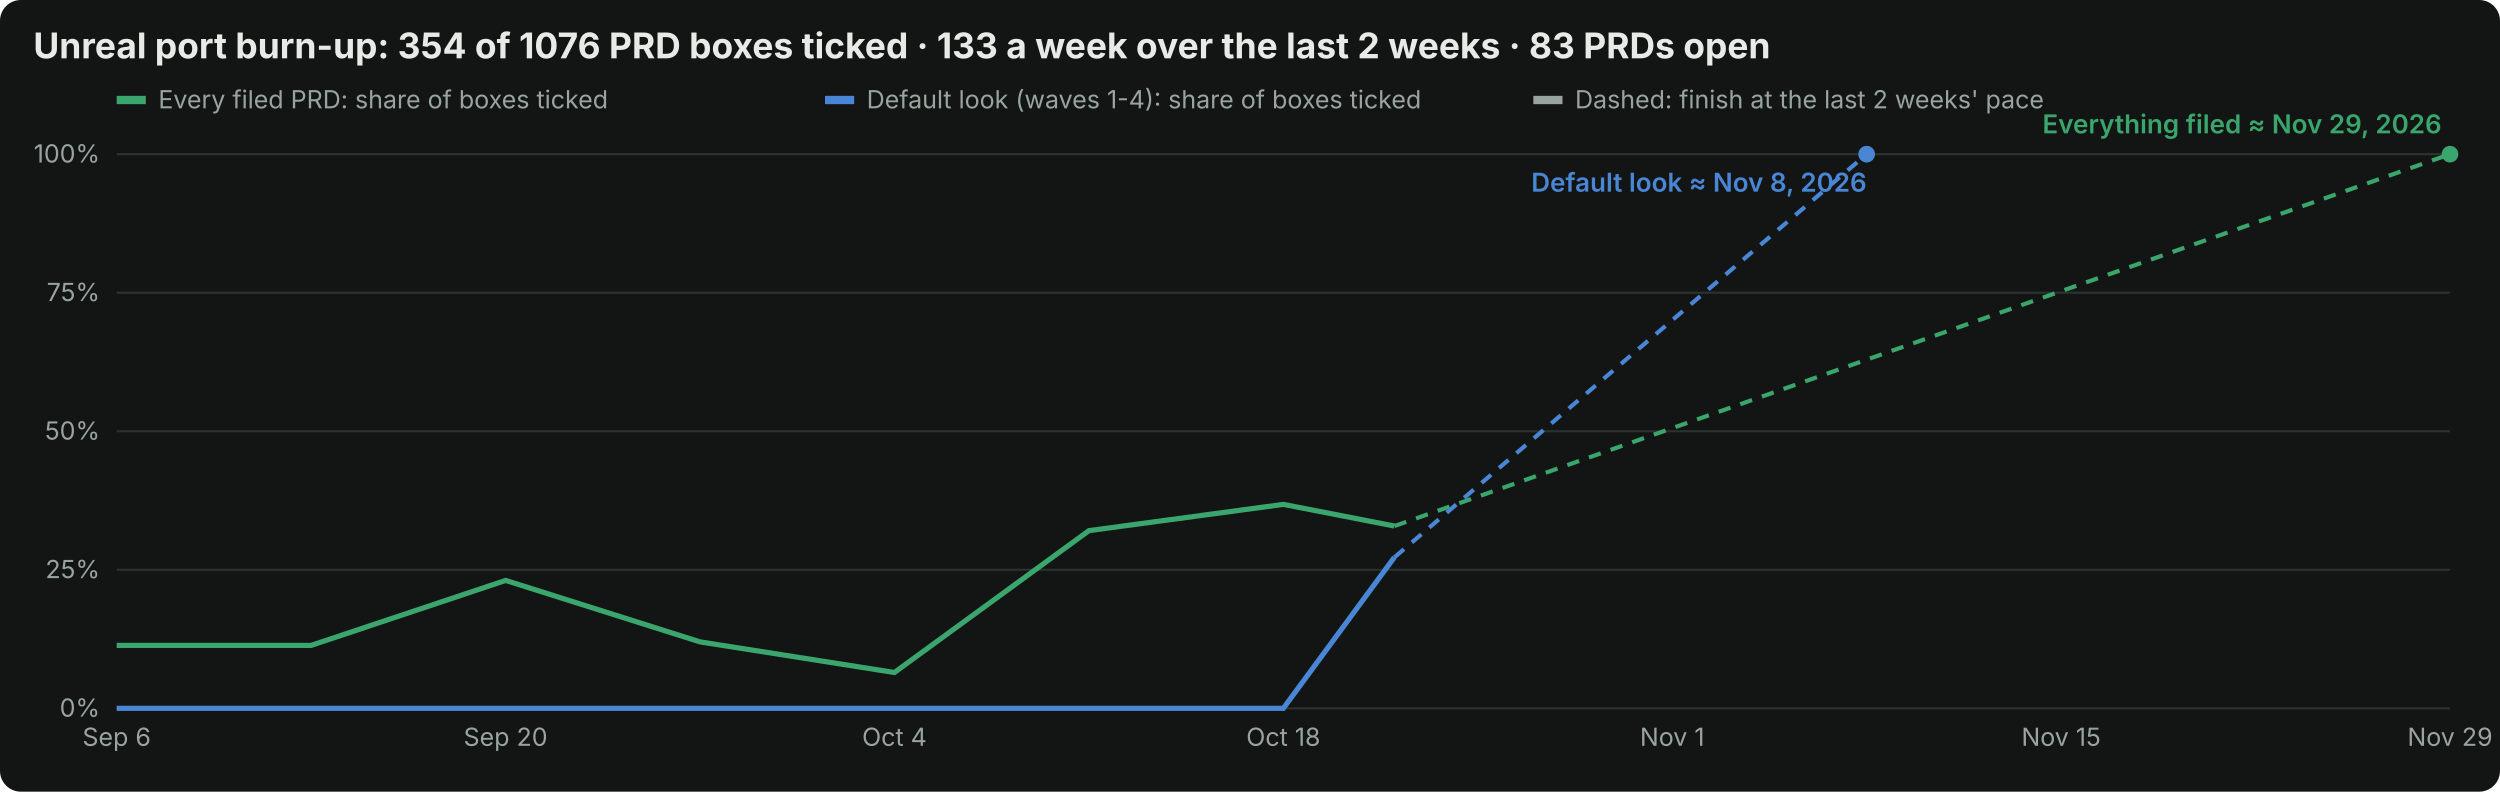
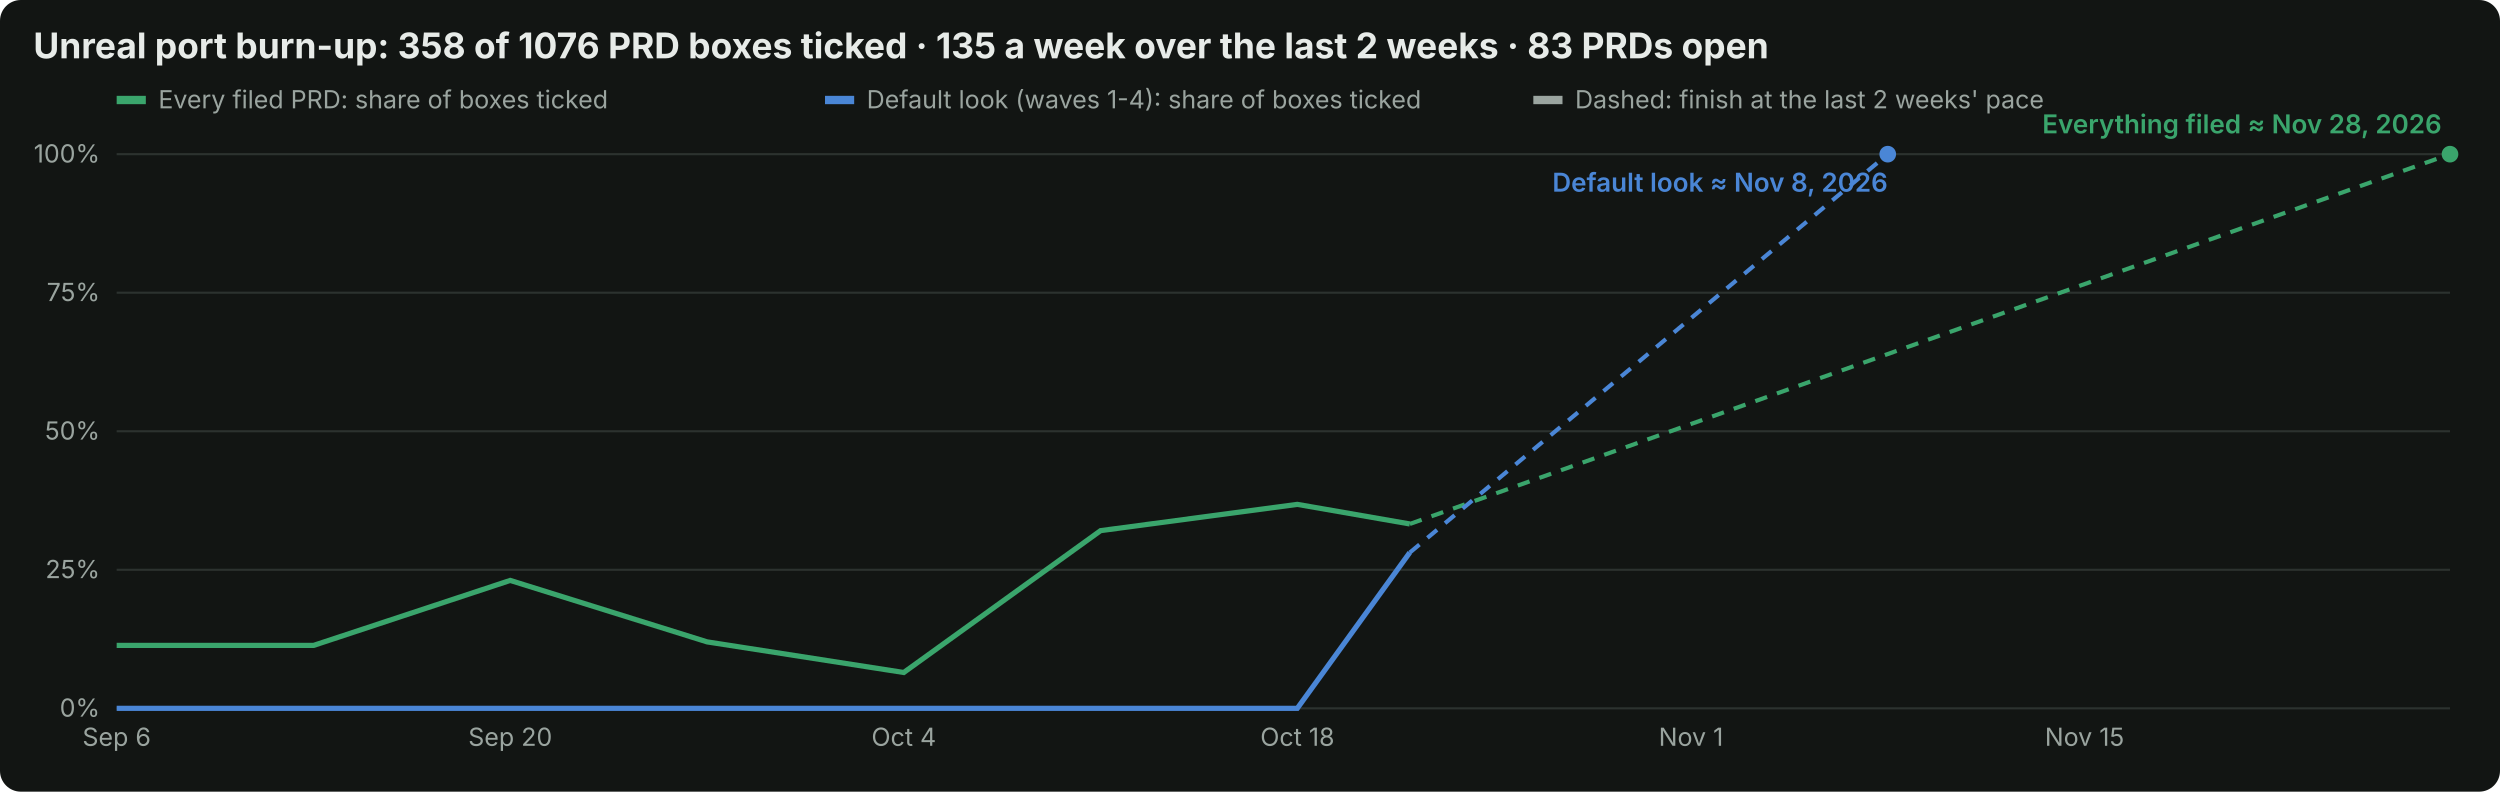
<svg xmlns="http://www.w3.org/2000/svg" viewBox="0 0 1200 380" width="1200" height="380" font-family="system-ui, -apple-system, Segoe UI, sans-serif">
  <style>.h{fill:#e7ebe8;font-size:17px;font-weight:700}.t{fill:#9aa49f;font-size:12px}.e{font-size:12.5px;font-weight:600}</style>
  <rect width="1200" height="380" rx="10" fill="#121513" />
-   <text x="16" y="28" class="h">Unreal port burn-up: 354 of 1076 PRD boxes ticked · 133 a week over the last 2 weeks · 83 PRDs open</text>
+   <text x="16" y="28" class="h">Unreal port burn-up: 358 of 1076 PRD boxes ticked · 135 a week over the last 2 weeks · 83 PRDs open</text>
  <rect x="56" y="46" width="14" height="4" fill="#3aa56c" />
  <text x="76" y="52" class="t">Every filed PRD: share of boxes ticked</text>
  <rect x="396" y="46" width="14" height="4" fill="#4a86d6" />
  <text x="416" y="52" class="t">Default look (waves 1-4): share of boxes ticked</text>
  <rect x="736" y="46" width="14" height="4" fill="#9aa49f" />
  <text x="756" y="52" class="t">Dashed: finish at the last 2 weeks' pace</text>
  <line x1="56" x2="1176" y1="340" y2="340" stroke="#2c322f" />
  <text x="48" y="344" class="t" text-anchor="end">0%</text>
  <line x1="56" x2="1176" y1="273.5" y2="273.5" stroke="#2c322f" />
  <text x="48" y="277.5" class="t" text-anchor="end">25%</text>
  <line x1="56" x2="1176" y1="207" y2="207" stroke="#2c322f" />
  <text x="48" y="211" class="t" text-anchor="end">50%</text>
  <line x1="56" x2="1176" y1="140.5" y2="140.5" stroke="#2c322f" />
  <text x="48" y="144.5" class="t" text-anchor="end">75%</text>
  <line x1="56" x2="1176" y1="74" y2="74" stroke="#2c322f" />
  <text x="48" y="78" class="t" text-anchor="end">100%</text>
  <text x="56" y="358" class="t" text-anchor="middle">Sep 6</text>
-   <text x="242.667" y="358" class="t" text-anchor="middle">Sep 20</text>
-   <text x="429.333" y="358" class="t" text-anchor="middle">Oct 4</text>
-   <text x="616" y="358" class="t" text-anchor="middle">Oct 18</text>
-   <text x="802.667" y="358" class="t" text-anchor="middle">Nov 1</text>
-   <text x="989.333" y="358" class="t" text-anchor="middle">Nov 15</text>
-   <text x="1176" y="358" class="t" text-anchor="middle">Nov 29</text>
-   <path d="M56.0,309.8L149.3,309.8L242.7,278.6L336.0,308.1L429.3,322.8L522.7,254.7L616.0,242.1L669.3,252.5" stroke="#3aa56c" stroke-width="2.5" fill="none" />
-   <path d="M56.0,340.0L149.3,340.0L242.7,340.0L336.0,340.0L429.3,340.0L522.7,340.0L616.0,340.0L669.3,267.5" stroke="#4a86d6" stroke-width="2.5" fill="none" />
-   <path d="M669.333,252.487L1176,74" stroke="#3aa56c" stroke-width="2" stroke-dasharray="6 5" fill="none" />
+   <text x="244.916" y="358" class="t" text-anchor="middle">Sep 20</text>
+   <text x="433.831" y="358" class="t" text-anchor="middle">Oct 4</text>
+   <text x="622.747" y="358" class="t" text-anchor="middle">Oct 18</text>
+   <text x="811.663" y="358" class="t" text-anchor="middle">Nov 1</text>
+   <text x="1000.578" y="358" class="t" text-anchor="middle">Nov 15</text>
+   <path d="M56.0,309.8L150.5,309.8L244.9,278.6L339.4,308.1L433.8,322.8L528.3,254.7L622.7,242.1L676.7,251.5" stroke="#3aa56c" stroke-width="2.5" fill="none" />
+   <path d="M56.0,340.0L150.5,340.0L244.9,340.0L339.4,340.0L433.8,340.0L528.3,340.0L622.7,340.0L676.7,265.2" stroke="#4a86d6" stroke-width="2.5" fill="none" />
+   <path d="M676.723,251.498L1176,74" stroke="#3aa56c" stroke-width="2" stroke-dasharray="6 5" fill="none" />
  <circle cx="1176" cy="74" r="4" fill="#3aa56c" />
-   <text x="1172" y="64" class="e" fill="#3aa56c" text-anchor="end">Everything filed ≈ Nov 29, 2026</text>
-   <path d="M669.333,267.506L896,74" stroke="#4a86d6" stroke-width="2" stroke-dasharray="6 5" fill="none" />
-   <circle cx="896" cy="74" r="4" fill="#4a86d6" />
-   <text x="896" y="92" class="e" fill="#4a86d6" text-anchor="end">Default look ≈ Nov 8, 2026</text>
+   <text x="1172" y="64" class="e" fill="#3aa56c" text-anchor="end">Everything filed ≈ Nov 28, 2026</text>
+   <path d="M676.723,265.223L906.12,74" stroke="#4a86d6" stroke-width="2" stroke-dasharray="6 5" fill="none" />
+   <circle cx="906.12" cy="74" r="4" fill="#4a86d6" />
+   <text x="906.12" y="92" class="e" fill="#4a86d6" text-anchor="end">Default look ≈ Nov 8, 2026</text>
</svg>
